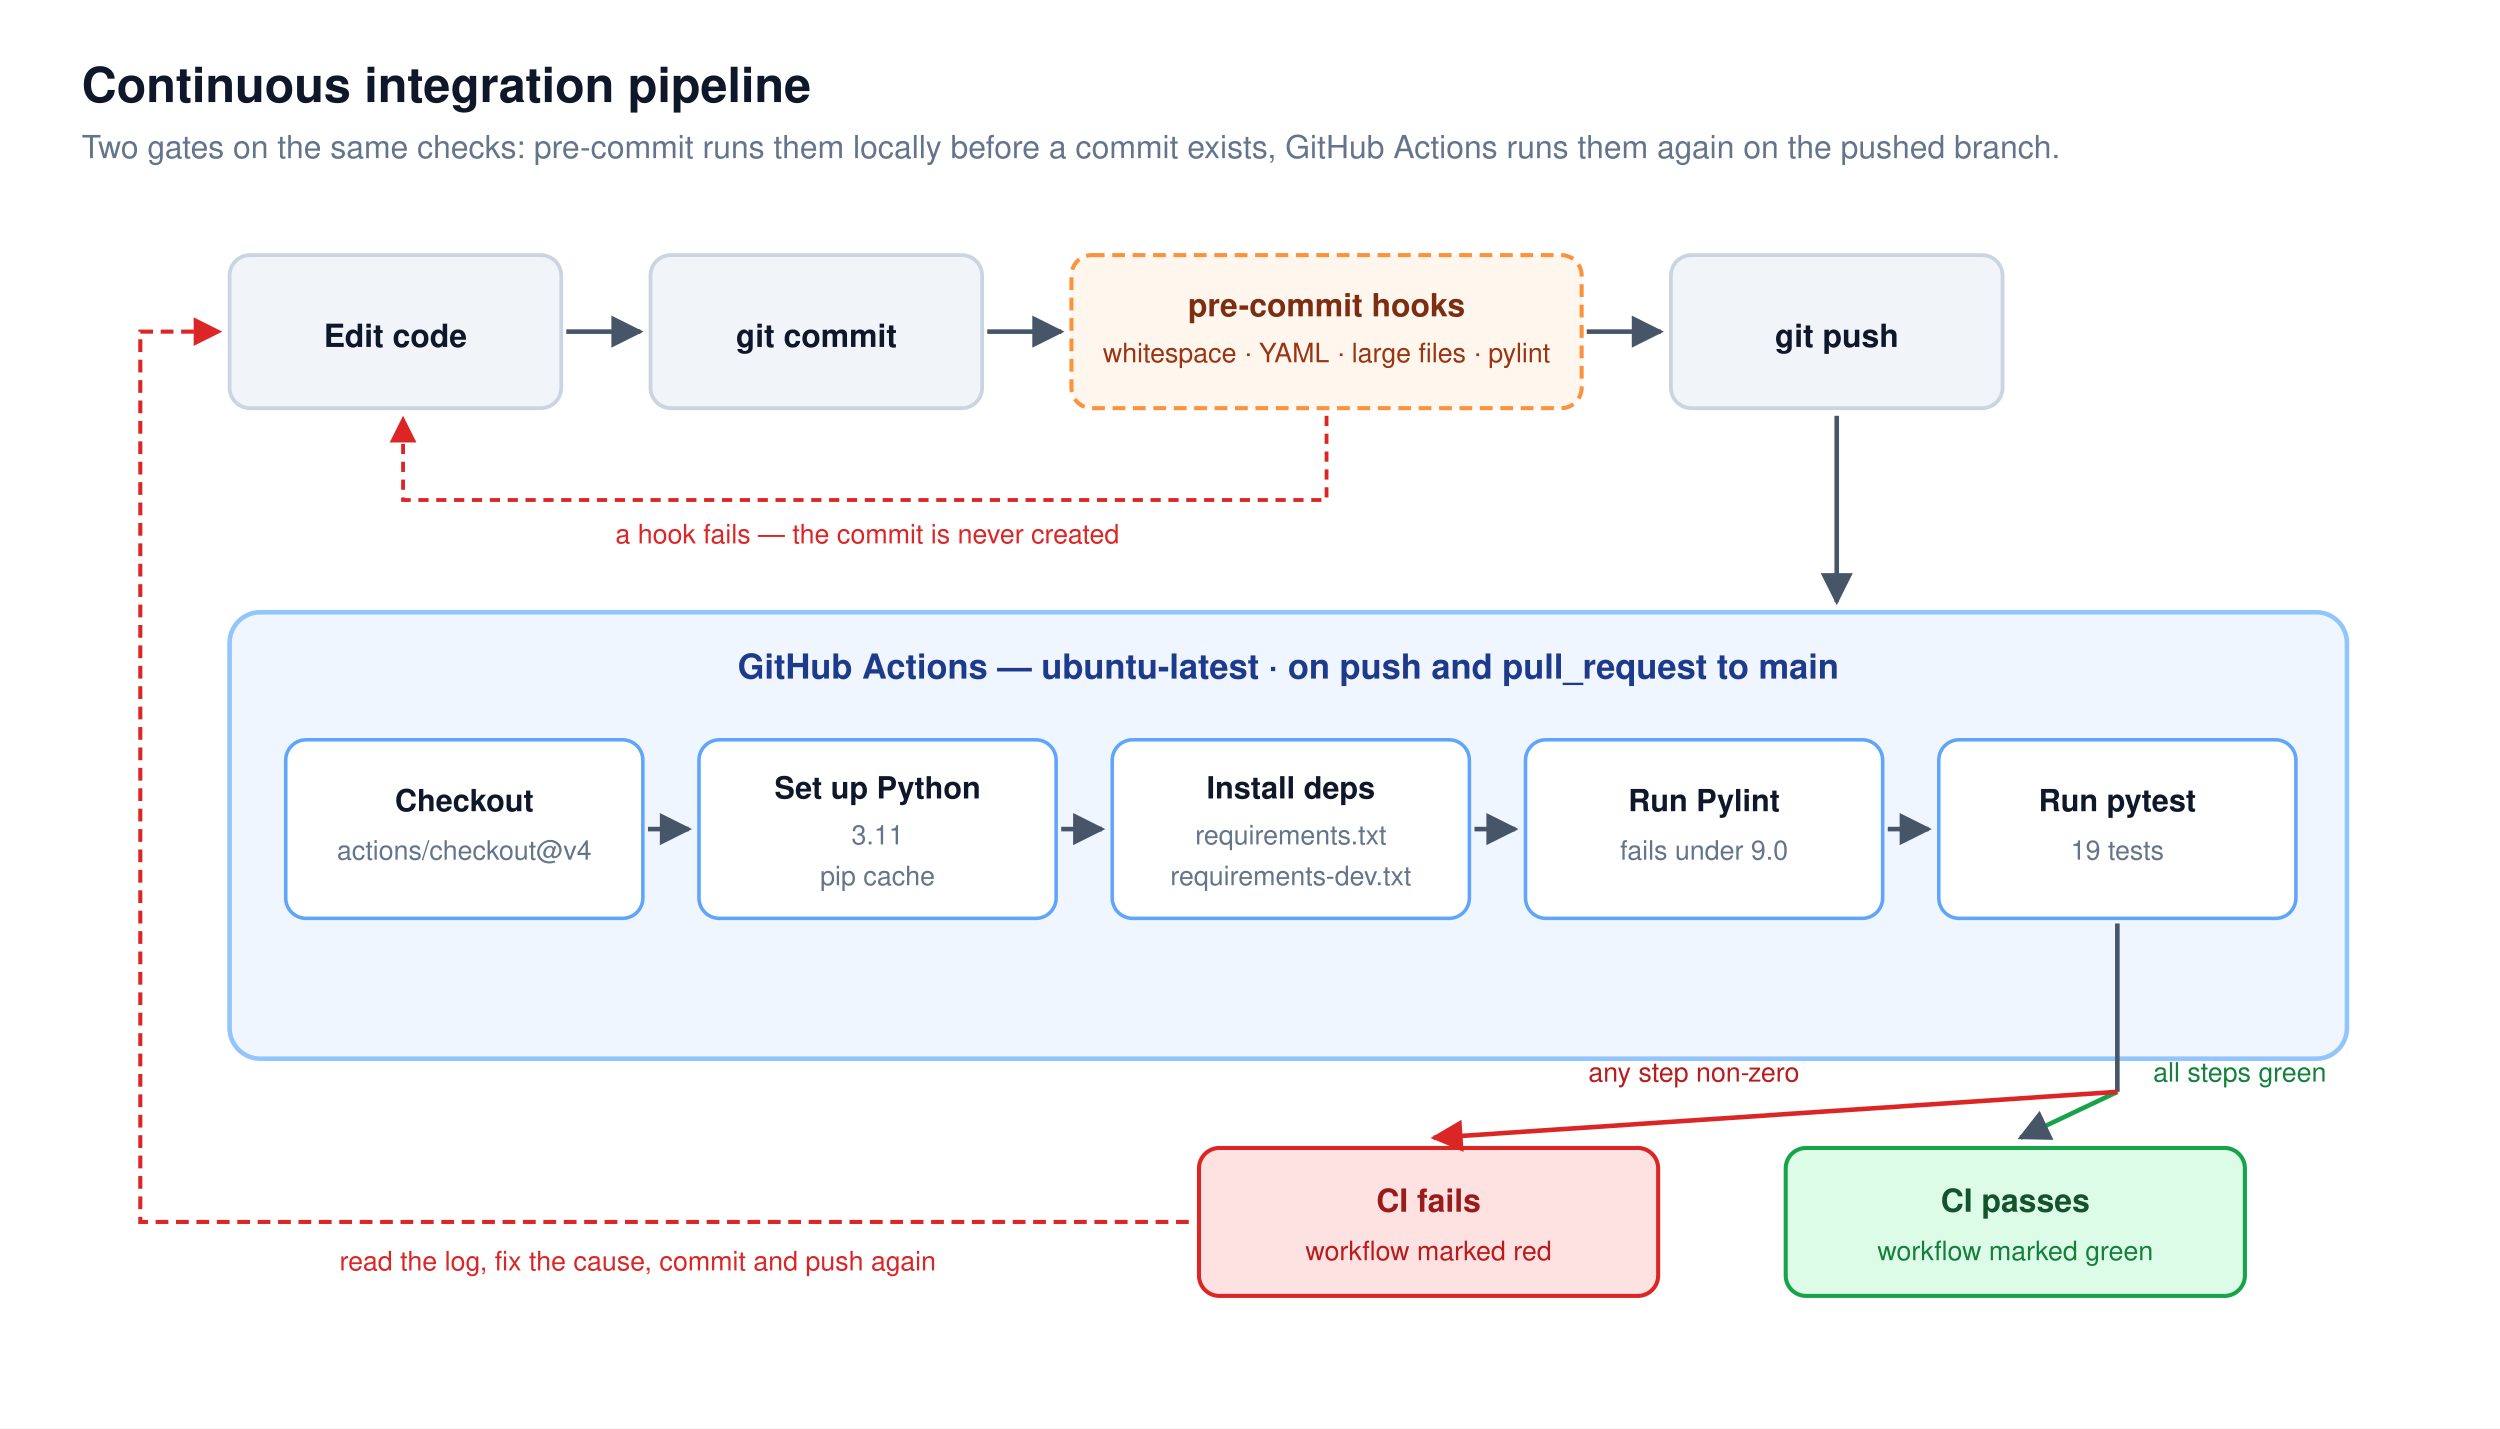
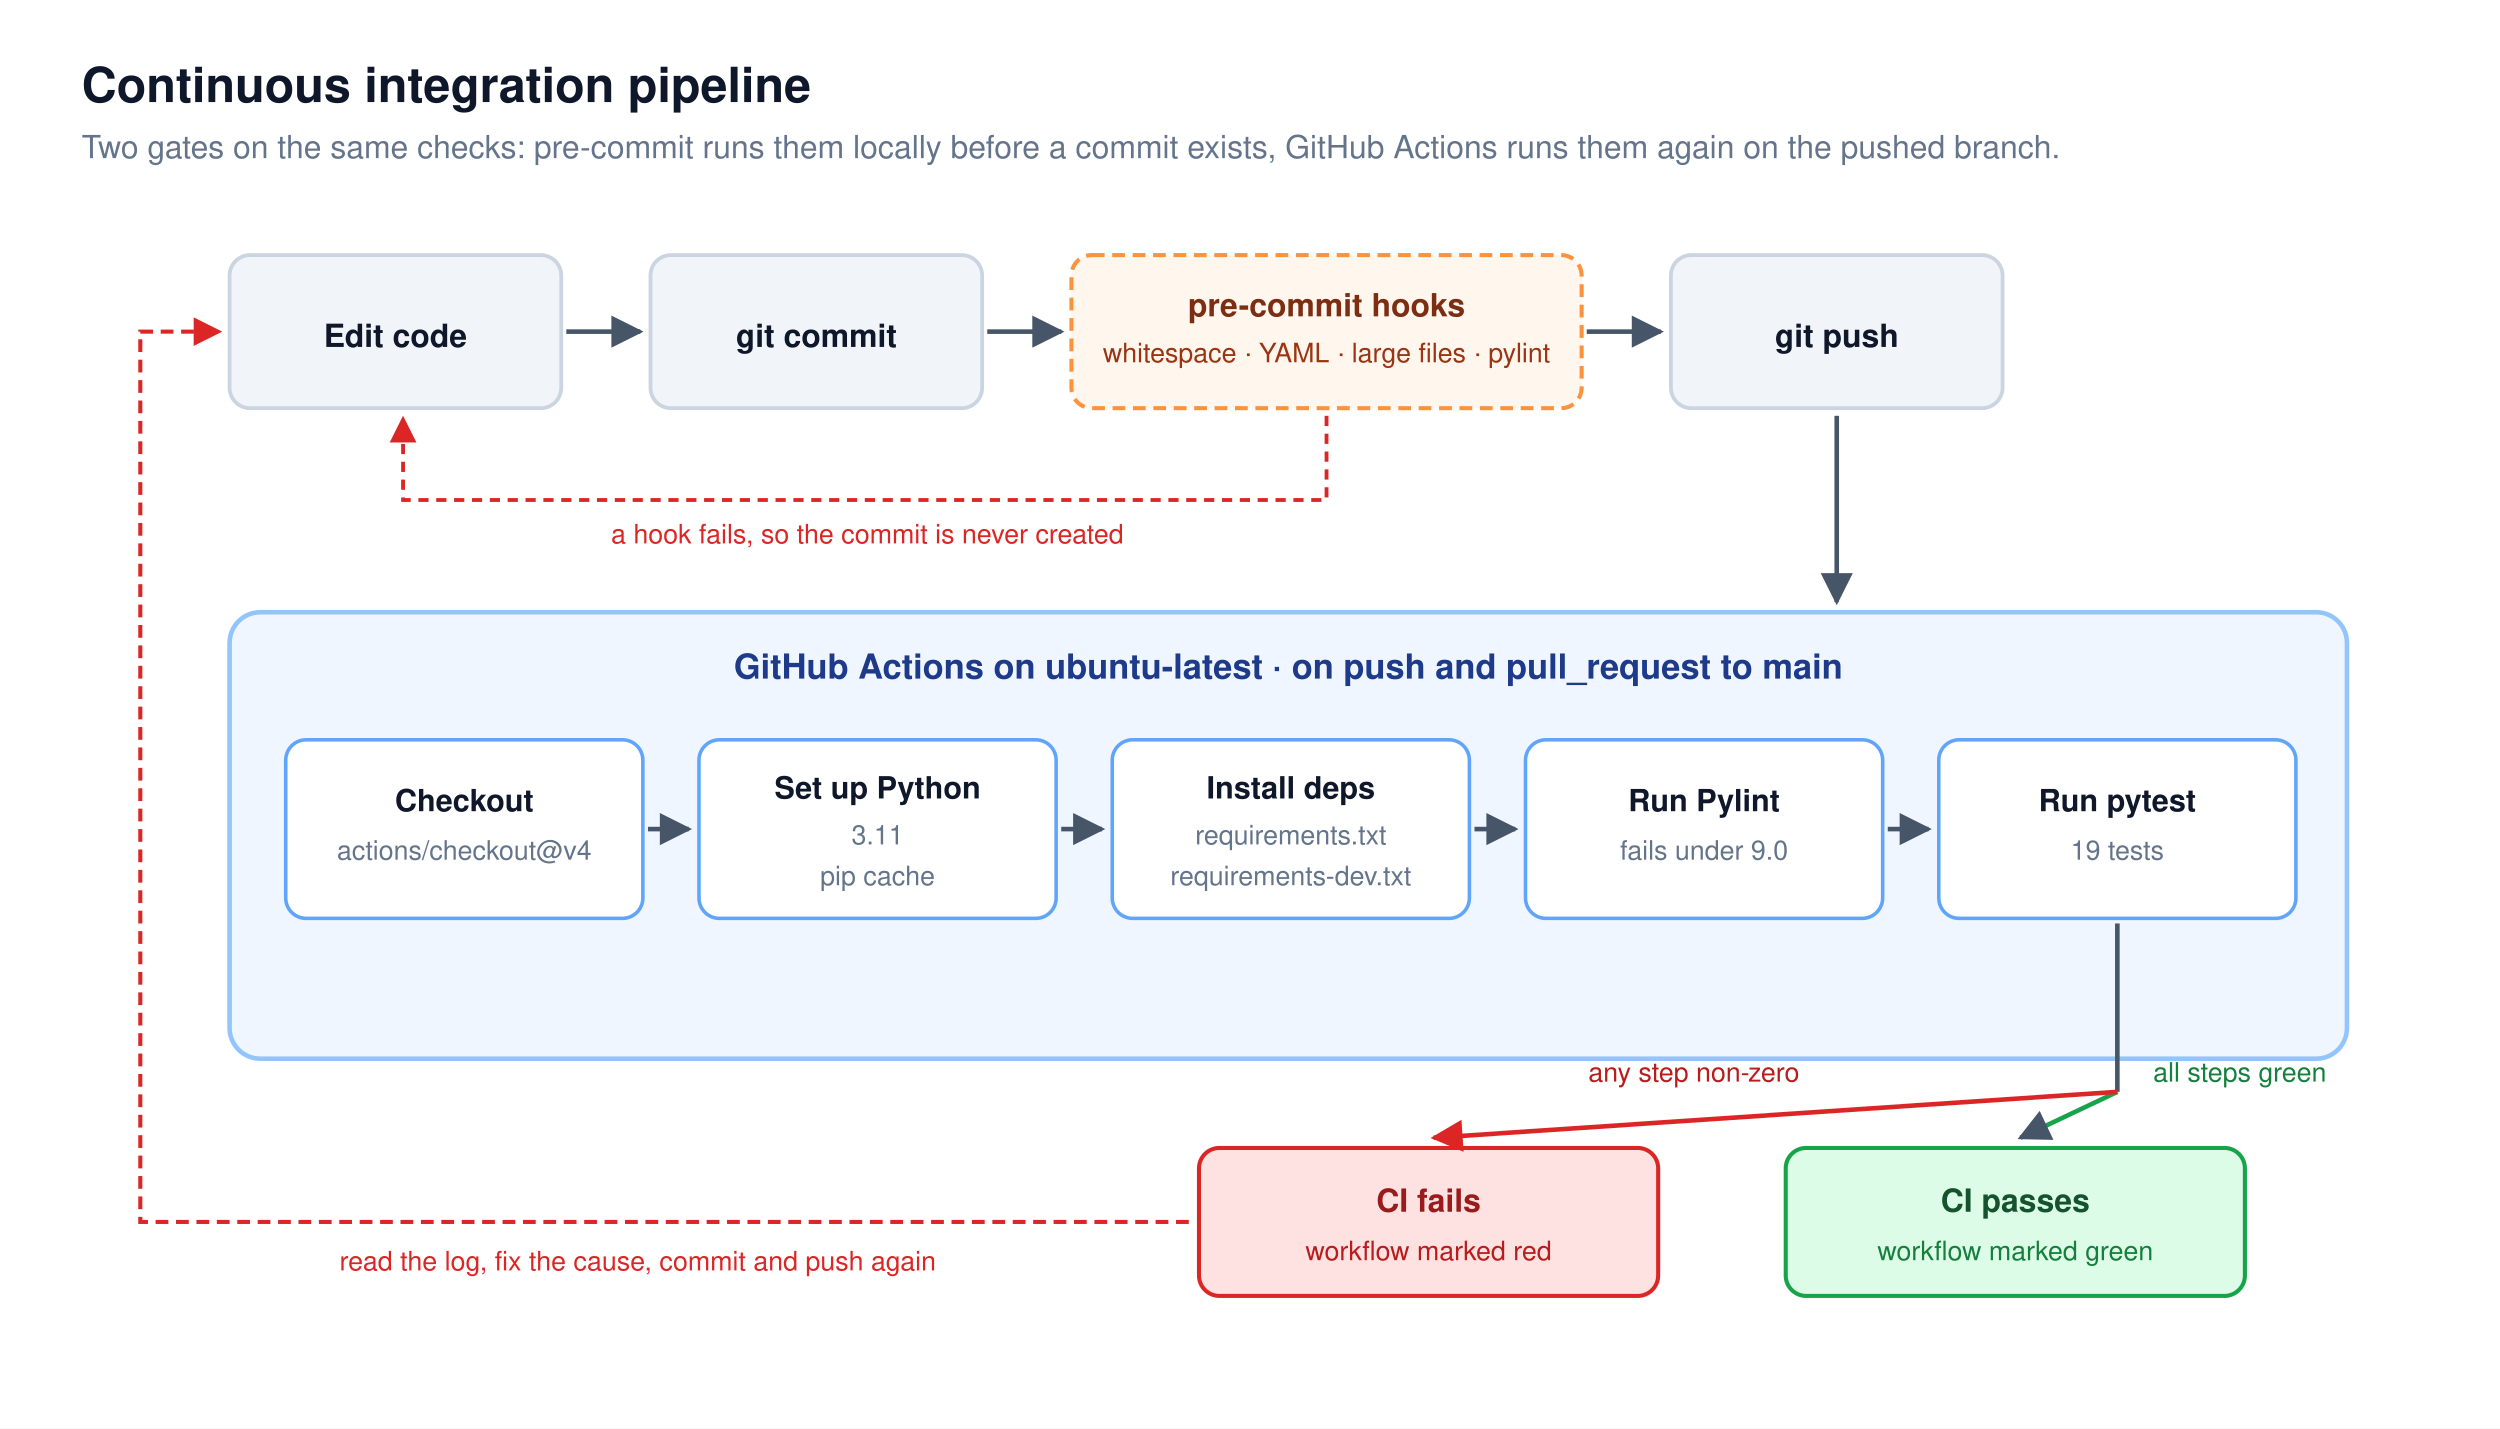
<svg xmlns="http://www.w3.org/2000/svg" viewBox="0 0 980 560" width="980" height="560" font-family="Helvetica, Arial, sans-serif">
  <defs>
    <marker id="a" viewBox="0 0 10 10" refX="9" refY="5" markerWidth="7" markerHeight="7" orient="auto-start-reverse">
      <path d="M 0 0 L 10 5 L 0 10 z" fill="#475569" />
    </marker>
    <marker id="aRed" viewBox="0 0 10 10" refX="9" refY="5" markerWidth="7" markerHeight="7" orient="auto-start-reverse">
      <path d="M 0 0 L 10 5 L 0 10 z" fill="#dc2626" />
    </marker>
  </defs>
  <rect width="980" height="560" fill="#ffffff" />
  <text x="32" y="40" font-size="19" font-weight="700" fill="#0f172a">Continuous integration pipeline</text>
  <text x="32" y="62" font-size="12.5" fill="#64748b">Two gates on the same checks: pre-commit runs them locally before a commit exists, GitHub Actions runs them again on the pushed branch.</text>
  <rect x="90" y="100" width="130" height="60" rx="8" fill="#f1f5f9" stroke="#cbd5e1" stroke-width="1.5" />
  <text x="155" y="136" font-size="12.5" font-weight="600" fill="#0f172a" text-anchor="middle">Edit code</text>
  <rect x="255" y="100" width="130" height="60" rx="8" fill="#f1f5f9" stroke="#cbd5e1" stroke-width="1.5" />
  <text x="320" y="136" font-size="12.5" font-weight="600" fill="#0f172a" text-anchor="middle">git commit</text>
  <rect x="420" y="100" width="200" height="60" rx="8" fill="#fff7ed" stroke="#fb923c" stroke-width="1.6" stroke-dasharray="5 3" />
  <text x="520" y="124" font-size="12.5" font-weight="700" fill="#7c2d12" text-anchor="middle">pre-commit hooks</text>
  <text x="520" y="142" font-size="10.5" fill="#9a3412" text-anchor="middle">whitespace · YAML · large files · pylint</text>
  <rect x="655" y="100" width="130" height="60" rx="8" fill="#f1f5f9" stroke="#cbd5e1" stroke-width="1.5" />
  <text x="720" y="136" font-size="12.5" font-weight="600" fill="#0f172a" text-anchor="middle">git push</text>
  <path d="M 222 130 L 251 130" fill="none" stroke="#475569" stroke-width="1.8" marker-end="url(#a)" />
  <path d="M 387 130 L 416 130" fill="none" stroke="#475569" stroke-width="1.8" marker-end="url(#a)" />
  <path d="M 622 130 L 651 130" fill="none" stroke="#475569" stroke-width="1.8" marker-end="url(#a)" />
  <path d="M 520 163 L 520 196 L 158 196 L 158 164" fill="none" stroke="#dc2626" stroke-width="1.5" stroke-dasharray="4 3" marker-end="url(#aRed)" />
-   <text x="340" y="213" font-size="10.5" fill="#dc2626" text-anchor="middle">a hook fails — the commit is never created</text>
+   <text x="340" y="213" font-size="10.5" fill="#dc2626" text-anchor="middle">a hook fails, so the commit is never created</text>
  <rect x="90" y="240" width="830" height="175" rx="12" fill="#eff6ff" stroke="#93c5fd" stroke-width="1.8" />
-   <text x="505" y="266" font-size="13.5" font-weight="700" fill="#1e3a8a" text-anchor="middle">GitHub Actions — ubuntu-latest · on push and pull_request to main</text>
+   <text x="505" y="266" font-size="13.5" font-weight="700" fill="#1e3a8a" text-anchor="middle">GitHub Actions on ubuntu-latest · on push and pull_request to main</text>
  <rect x="112" y="290" width="140" height="70" rx="8" fill="#ffffff" stroke="#60a5fa" stroke-width="1.4" />
  <text x="182" y="318" font-size="12" font-weight="600" fill="#0f172a" text-anchor="middle">Checkout</text>
  <text x="182" y="337" font-size="10.5" fill="#64748b" text-anchor="middle">actions/checkout@v4</text>
  <rect x="274" y="290" width="140" height="70" rx="8" fill="#ffffff" stroke="#60a5fa" stroke-width="1.4" />
  <text x="344" y="313" font-size="12" font-weight="600" fill="#0f172a" text-anchor="middle">Set up Python</text>
  <text x="344" y="331" font-size="10.5" fill="#64748b" text-anchor="middle">3.11</text>
  <text x="344" y="347" font-size="10.5" fill="#64748b" text-anchor="middle">pip cache</text>
  <rect x="436" y="290" width="140" height="70" rx="8" fill="#ffffff" stroke="#60a5fa" stroke-width="1.4" />
  <text x="506" y="313" font-size="12" font-weight="600" fill="#0f172a" text-anchor="middle">Install deps</text>
  <text x="506" y="331" font-size="10.5" fill="#64748b" text-anchor="middle">requirements.txt</text>
  <text x="506" y="347" font-size="10.5" fill="#64748b" text-anchor="middle">requirements-dev.txt</text>
  <rect x="598" y="290" width="140" height="70" rx="8" fill="#ffffff" stroke="#60a5fa" stroke-width="1.4" />
  <text x="668" y="318" font-size="12" font-weight="600" fill="#0f172a" text-anchor="middle">Run Pylint</text>
  <text x="668" y="337" font-size="10.5" fill="#64748b" text-anchor="middle">fails under 9.0</text>
  <rect x="760" y="290" width="140" height="70" rx="8" fill="#ffffff" stroke="#60a5fa" stroke-width="1.4" />
  <text x="830" y="318" font-size="12" font-weight="600" fill="#0f172a" text-anchor="middle">Run pytest</text>
  <text x="830" y="337" font-size="10.5" fill="#64748b" text-anchor="middle">19 tests</text>
  <path d="M 254 325 L 270 325" fill="none" stroke="#475569" stroke-width="1.8" marker-end="url(#a)" />
  <path d="M 416 325 L 432 325" fill="none" stroke="#475569" stroke-width="1.8" marker-end="url(#a)" />
  <path d="M 578 325 L 594 325" fill="none" stroke="#475569" stroke-width="1.8" marker-end="url(#a)" />
  <path d="M 740 325 L 756 325" fill="none" stroke="#475569" stroke-width="1.8" marker-end="url(#a)" />
  <path d="M 720 163 L 720 236" fill="none" stroke="#475569" stroke-width="1.8" marker-end="url(#a)" />
  <rect x="470" y="450" width="180" height="58" rx="8" fill="#fee2e2" stroke="#dc2626" stroke-width="1.6" />
  <text x="560" y="475" font-size="12.5" font-weight="700" fill="#991b1b" text-anchor="middle">CI fails</text>
  <text x="560" y="494" font-size="10.5" fill="#b91c1c" text-anchor="middle">workflow marked red</text>
  <rect x="700" y="450" width="180" height="58" rx="8" fill="#dcfce7" stroke="#16a34a" stroke-width="1.6" />
  <text x="790" y="475" font-size="12.5" font-weight="700" fill="#14532d" text-anchor="middle">CI passes</text>
  <text x="790" y="494" font-size="10.5" fill="#15803d" text-anchor="middle">workflow marked green</text>
  <path d="M 830 362 L 830 428" fill="none" stroke="#475569" stroke-width="1.8" />
  <path d="M 830 428 L 792 446" fill="none" stroke="#16a34a" stroke-width="1.8" marker-end="url(#a)" />
  <path d="M 830 428 L 562 446" fill="none" stroke="#dc2626" stroke-width="1.8" marker-end="url(#aRed)" />
  <text x="878" y="424" font-size="10.5" fill="#15803d" text-anchor="middle">all steps green</text>
  <text x="664" y="424" font-size="10.5" fill="#b91c1c" text-anchor="middle">any step non-zero</text>
  <path d="M 466 479 L 55 479 L 55 130 L 86 130" fill="none" stroke="#dc2626" stroke-width="1.6" stroke-dasharray="5 3" marker-end="url(#aRed)" />
  <text x="250" y="498" font-size="10.5" fill="#dc2626" text-anchor="middle">read the log, fix the cause, commit and push again</text>
</svg>
